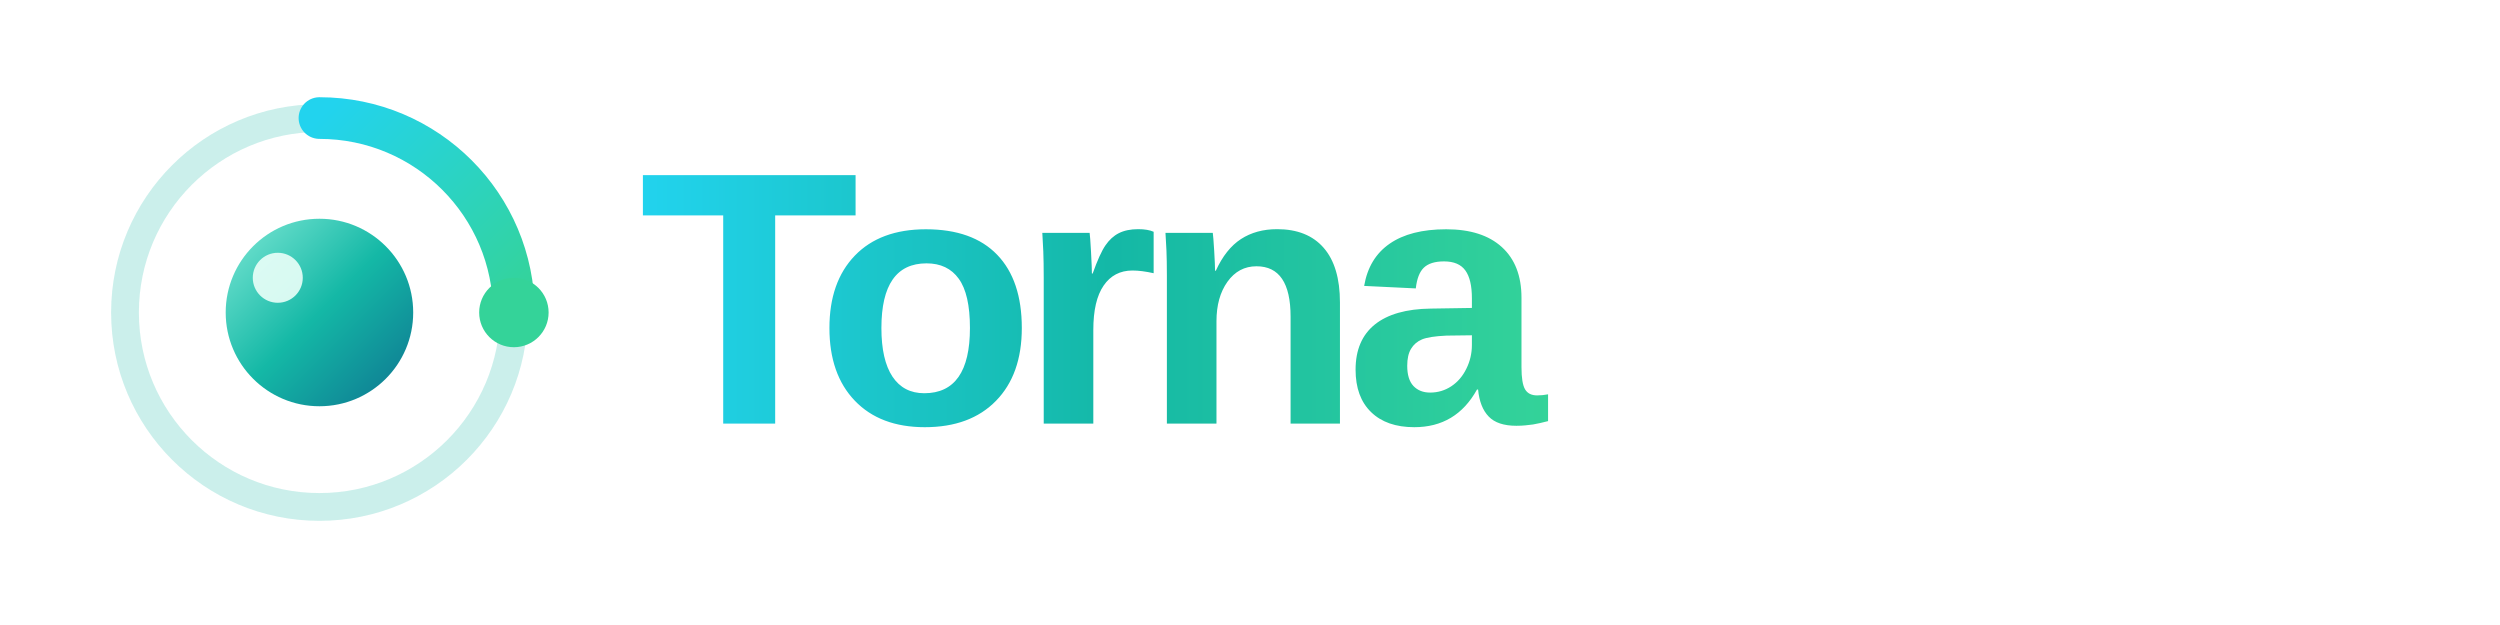
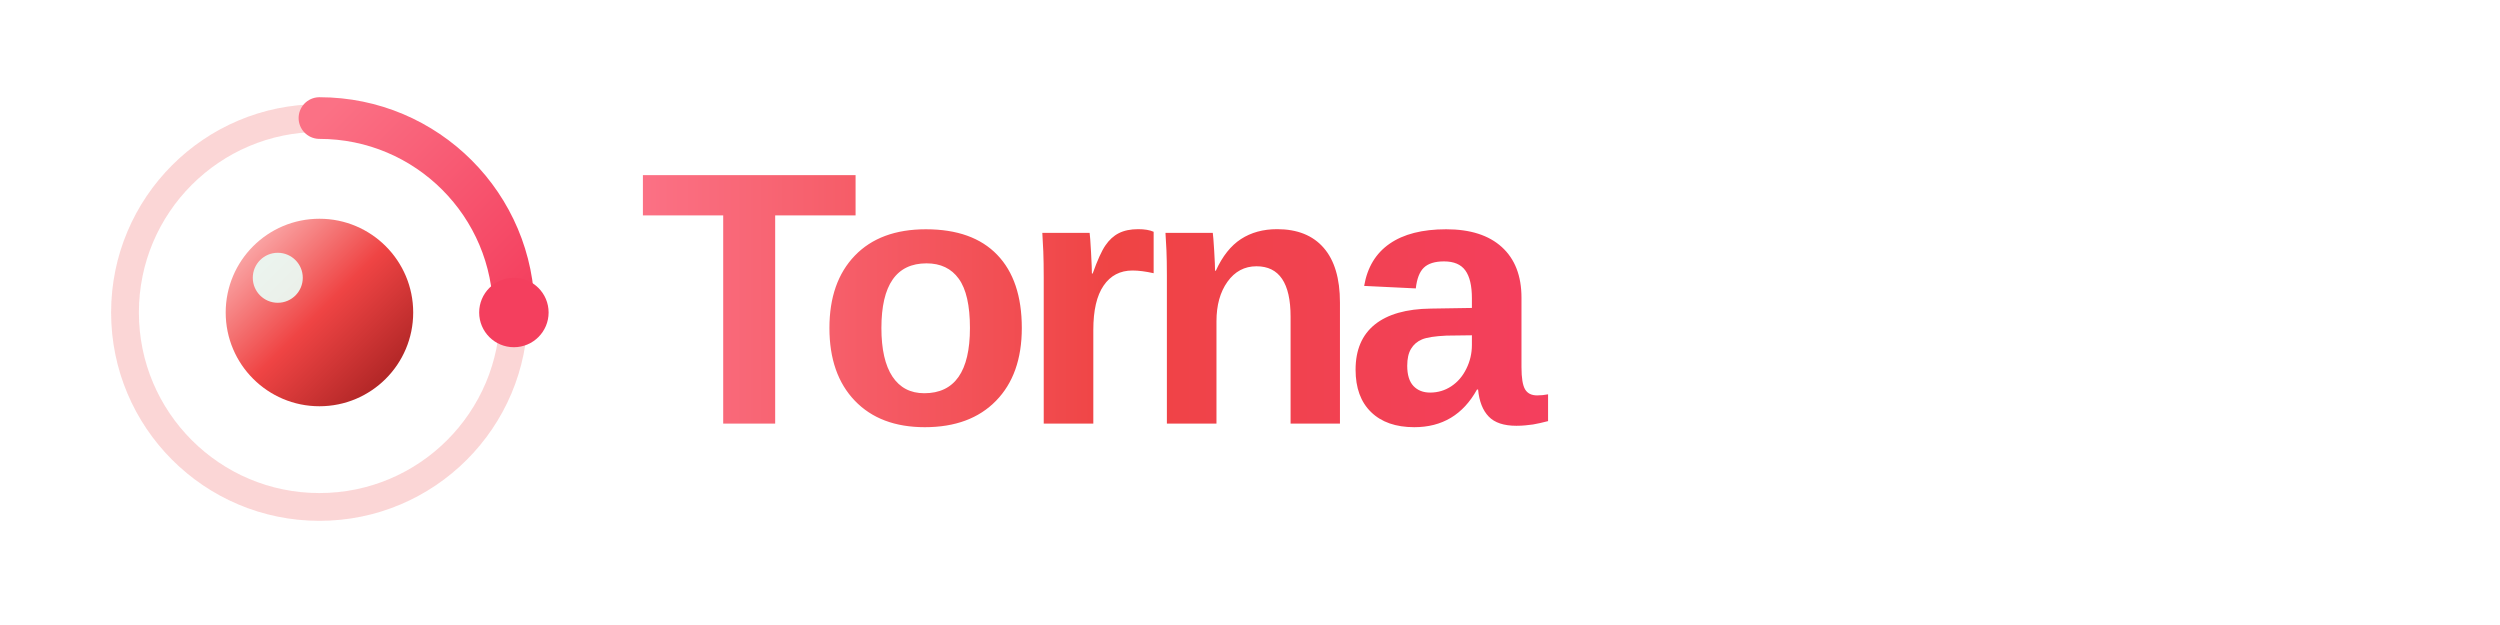
<svg xmlns="http://www.w3.org/2000/svg" viewBox="0 0 360 90" role="img" aria-label="Torna">
  <defs>
    <linearGradient id="tgOrb" x1="0" y1="0" x2="1" y2="1">
-       <stop offset="0" stop-color="#7ee8d5" />
-       <stop offset=".5" stop-color="#14b8a6" />
-       <stop offset="1" stop-color="#0e7490" />
+       <stop offset="0" stop-color="#fecaca" />
+       <stop offset=".5" stop-color="#ef4444" />
+       <stop offset="1" stop-color="#991b1b" />
    </linearGradient>
    <linearGradient id="tgArc" x1="0" y1="0" x2="1" y2="1">
-       <stop offset="0" stop-color="#22d3ee" />
-       <stop offset="1" stop-color="#34d399" />
+       <stop offset="0" stop-color="#fb7185" />
+       <stop offset="1" stop-color="#f43f5e" />
    </linearGradient>
    <linearGradient id="tgWord" x1="0" y1="0" x2="1" y2="0">
-       <stop offset="0" stop-color="#22d3ee" />
-       <stop offset=".52" stop-color="#14b8a6" />
-       <stop offset="1" stop-color="#34d399" />
+       <stop offset="0" stop-color="#fb7185" />
+       <stop offset=".52" stop-color="#ef4444" />
+       <stop offset="1" stop-color="#f43f5e" />
    </linearGradient>
  </defs>
-   <circle cx="46" cy="45" r="28" fill="none" stroke="#14b8a6" stroke-opacity=".22" stroke-width="4" />
+   <circle cx="46" cy="45" r="28" fill="none" stroke="#ef4444" stroke-opacity=".22" stroke-width="4" />
  <path d="M 46 17 A 28 28 0 0 1 74 45" fill="none" stroke="url(#tgArc)" stroke-width="6" stroke-linecap="round" />
  <circle cx="46" cy="45" r="13.5" fill="url(#tgOrb)" />
  <circle cx="40" cy="40" r="3.6" fill="#eafff9" fill-opacity=".9" />
-   <circle cx="74" cy="45" r="5" fill="#34d399" />
+   <circle cx="74" cy="45" r="5" fill="#f43f5e" />
  <text x="92" y="61" font-family="'Segoe UI',system-ui,-apple-system,Arial,sans-serif" font-weight="850" font-size="52" letter-spacing="-2.5" fill="url(#tgWord)">Torna</text>
</svg>
